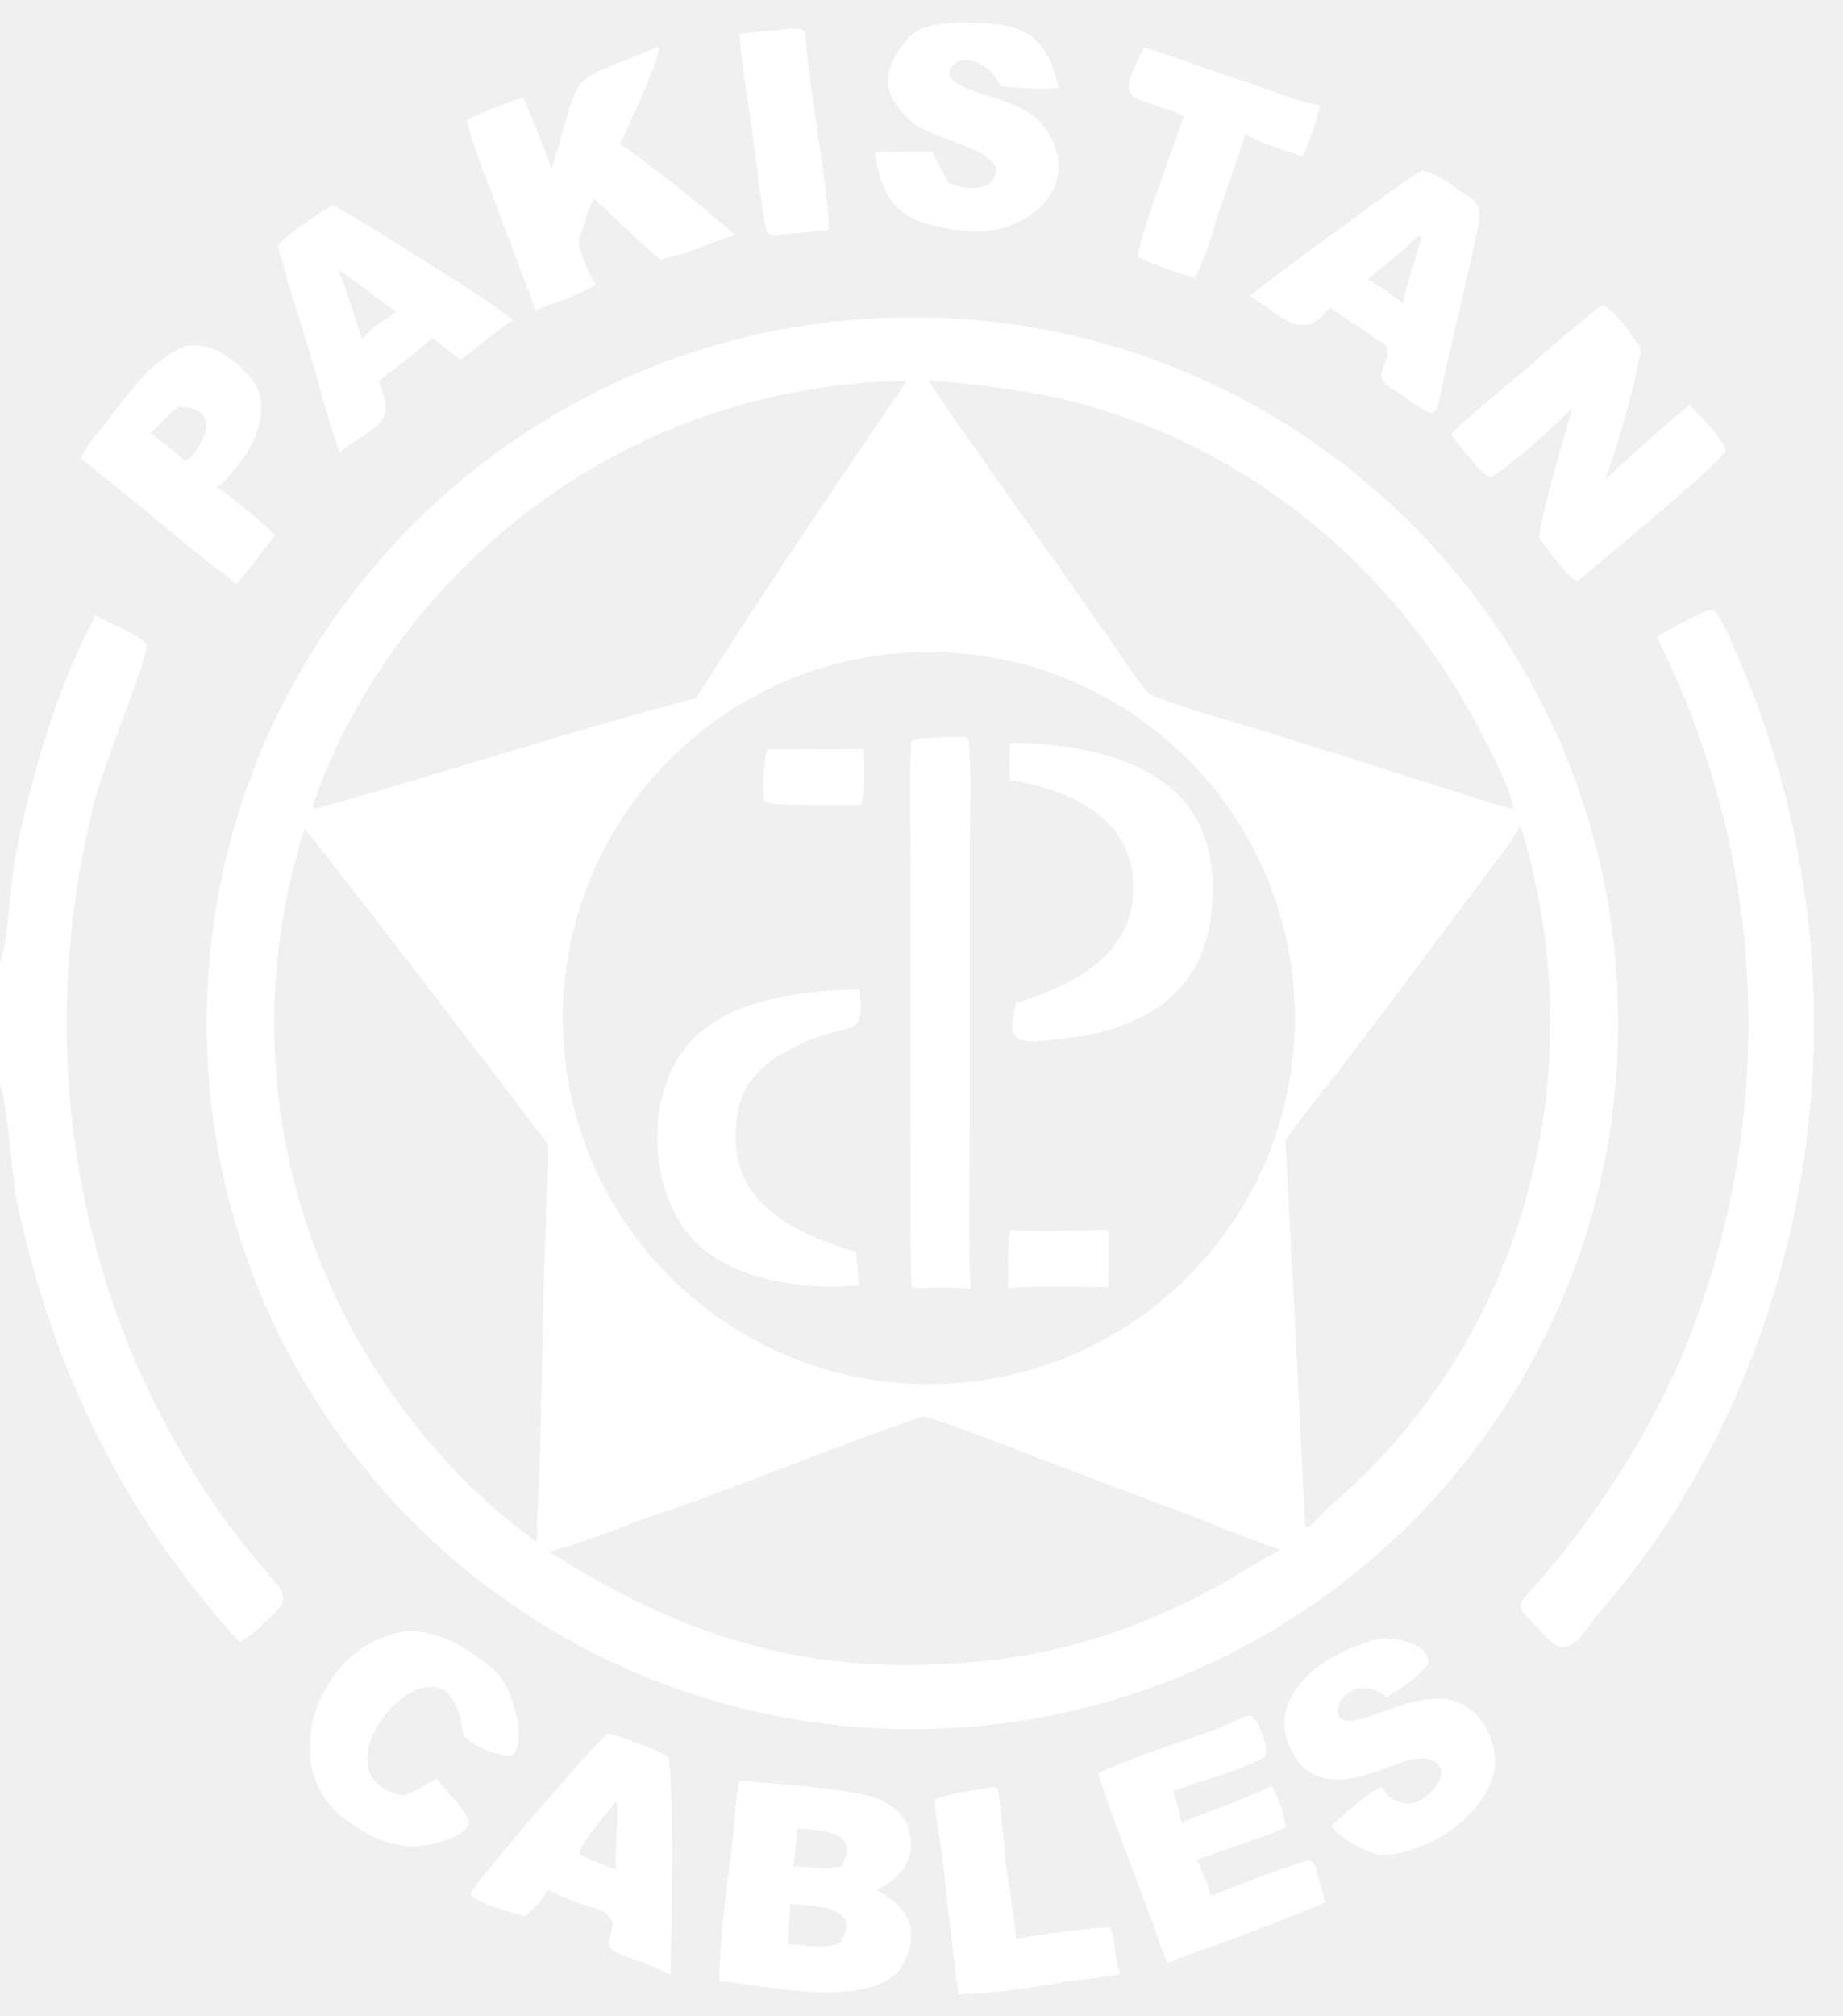
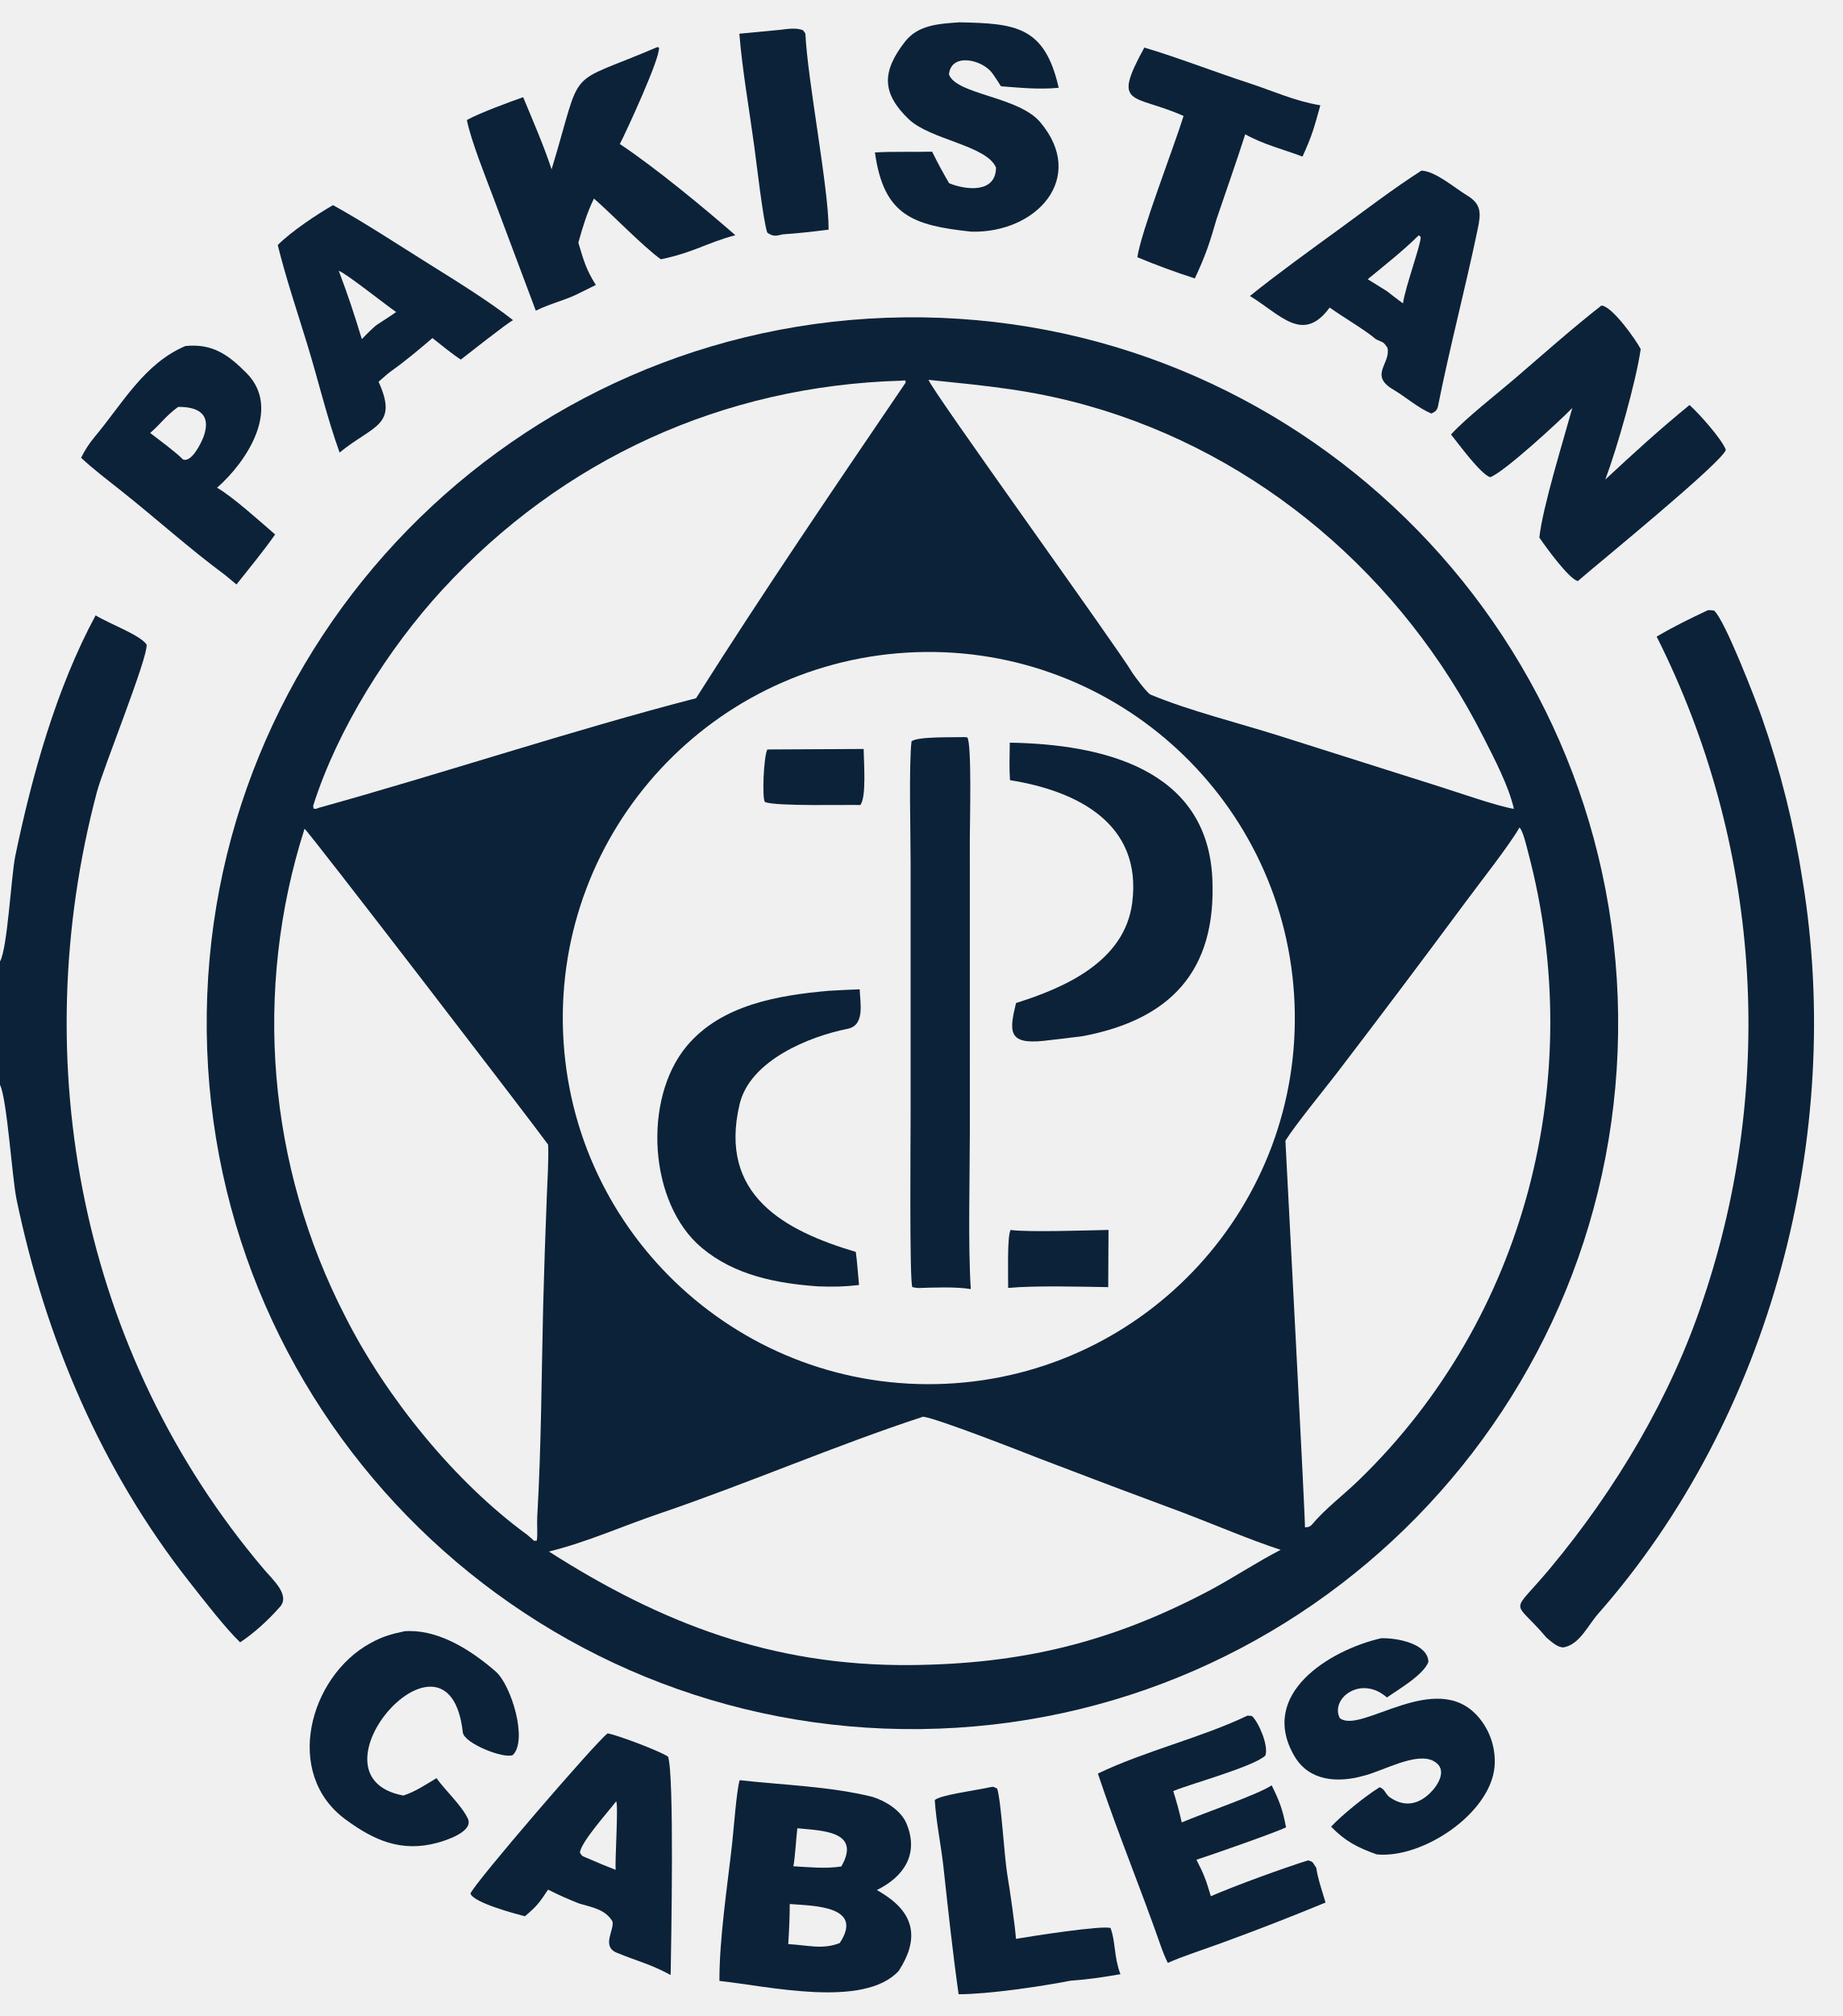
<svg xmlns="http://www.w3.org/2000/svg" width="64" height="70" viewBox="0 0 64 70" fill="none">
  <g clip-path="url(#clip0_840_389)">
-     <path d="M31.414 11.019C44.949 10.867 56.045 21.716 56.198 35.251C56.351 48.786 45.503 59.883 31.968 60.037C18.431 60.191 7.333 49.342 7.18 35.805C7.027 22.268 17.877 11.171 31.414 11.019ZM32.84 48.048C39.823 47.728 45.238 41.83 44.96 34.845C44.683 27.86 38.818 22.41 31.831 22.645C24.785 22.882 19.277 28.809 19.556 35.854C19.836 42.899 25.797 48.371 32.84 48.048ZM19.035 39.742C18.424 38.898 10.714 28.865 10.577 28.775C8.785 34.384 9.293 40.476 11.99 45.71C13.393 48.492 15.785 51.456 18.318 53.297L18.552 53.502L18.645 53.493C18.679 53.219 18.642 52.939 18.659 52.66C18.8 50.212 18.806 47.762 18.865 45.312C18.898 44.073 18.939 42.833 18.989 41.594C19.006 41.089 19.064 40.207 19.035 39.742ZM32.248 13.189C32.34 13.529 38.775 22.435 39.326 23.358C39.383 23.455 39.844 24.072 39.961 24.12C41.325 24.685 43.03 25.106 44.426 25.548L49.998 27.313C50.581 27.495 52.022 28.001 52.579 28.085C52.394 27.28 51.894 26.333 51.514 25.583C48.712 20.044 43.759 15.767 37.76 14.08C35.807 13.531 34.25 13.397 32.248 13.189ZM44.478 53.814C43.425 53.471 42.172 52.935 41.119 52.534C39.447 51.915 37.779 51.286 36.114 50.648C35.542 50.424 32.525 49.24 32.059 49.191C29.001 50.193 25.96 51.515 22.902 52.554C21.605 52.994 20.414 53.538 19.065 53.873C22.99 56.381 26.843 57.846 31.583 57.815C35.429 57.787 38.555 57.045 41.969 55.245C42.809 54.802 43.673 54.224 44.478 53.814ZM52.773 28.732C52.401 29.377 51.392 30.652 50.9 31.32C49.425 33.312 47.934 35.293 46.428 37.262C46.009 37.807 44.973 39.076 44.643 39.607C44.683 40.45 45.356 53.09 45.32 53.032C45.433 53.023 45.457 53.03 45.546 52.958C46.028 52.381 46.648 51.922 47.194 51.393C53.007 45.762 55.133 37.385 53.077 29.61C53.028 29.424 52.897 28.849 52.773 28.732ZM11.047 28.056C15.37 26.857 19.88 25.354 24.174 24.244C26.543 20.503 28.975 16.932 31.459 13.277L31.437 13.207L31.286 13.219C25.121 13.397 19.533 15.936 15.351 20.49C13.496 22.51 11.723 25.306 10.878 27.973C10.881 28.008 10.884 28.042 10.887 28.076C11.003 28.085 10.954 28.102 11.047 28.056Z" fill="white" />
-     <path d="M33.509 25.594L33.596 25.604C33.755 25.847 33.682 28.612 33.682 29.104L33.683 39.283C33.683 40.846 33.616 43.251 33.716 44.76C33.194 44.673 32.419 44.706 31.89 44.723C31.85 44.724 31.734 44.7 31.687 44.693C31.581 44.529 31.626 39.319 31.626 38.715V29.963C31.626 29.014 31.562 26.527 31.658 25.74C31.878 25.565 33.127 25.608 33.509 25.594Z" fill="white" />
-     <path d="M35.07 25.787C38.263 25.84 41.931 26.683 42.105 30.507C42.252 33.732 40.634 35.404 37.603 35.978C37.157 36.033 36.692 36.093 36.248 36.14C34.994 36.274 35.052 35.799 35.287 34.827C36.98 34.296 39.054 33.388 39.321 31.356C39.684 28.582 37.387 27.457 35.077 27.089C35.048 26.681 35.065 26.202 35.07 25.787Z" fill="white" />
-     <path d="M28.793 34.402C29.147 34.381 29.502 34.364 29.857 34.351C29.878 34.86 30.04 35.602 29.435 35.723C28.102 35.989 26.047 36.82 25.687 38.339C24.938 41.504 27.259 42.737 29.722 43.469C29.77 43.818 29.8 44.26 29.834 44.618C29.303 44.68 28.953 44.683 28.422 44.666C26.986 44.567 25.521 44.286 24.378 43.331C22.52 41.778 22.322 38.156 23.846 36.328C25.046 34.886 27.032 34.557 28.793 34.402Z" fill="white" />
-     <path d="M35.099 42.706C35.676 42.793 37.805 42.719 38.499 42.706L38.489 44.692C37.482 44.678 35.982 44.632 35.014 44.72C35.017 44.365 34.972 42.926 35.099 42.706Z" fill="white" />
-     <path d="M26.652 26.023L29.996 26.006C29.996 26.425 30.102 27.692 29.876 27.953C29.486 27.935 26.944 28.005 26.573 27.849C26.457 27.8 26.52 26.243 26.652 26.023Z" fill="white" />
-     <path d="M59.311 21.19C59.378 21.179 59.458 21.192 59.528 21.199C59.894 21.5 60.972 24.289 61.196 24.931C61.834 26.756 62.305 28.637 62.601 30.548C64.058 39.41 61.515 49.207 55.494 56.046C55.139 56.45 54.857 57.11 54.291 57.203C54.069 57.189 53.892 57.01 53.713 56.866C52.521 55.455 52.427 56.145 53.836 54.456C56.112 51.727 58.04 48.496 59.154 45.114C61.71 37.536 61.128 29.251 57.537 22.105C58.088 21.776 58.73 21.461 59.311 21.19Z" fill="white" />
-     <path d="M25.689 61.812C27.184 61.98 28.843 62.027 30.306 62.393C30.759 62.534 31.294 62.864 31.483 63.318C31.924 64.38 31.391 65.164 30.454 65.627C30.538 65.674 30.619 65.723 30.699 65.775C31.8 66.481 31.905 67.37 31.21 68.438C29.991 69.745 26.677 68.962 24.986 68.782C24.981 67.303 25.266 65.467 25.429 63.997C25.482 63.516 25.582 62.156 25.689 61.812ZM27.376 67.504C28.043 67.538 28.566 67.704 29.163 67.467C30.031 66.162 28.215 66.176 27.428 66.112C27.427 66.597 27.406 67.02 27.376 67.504ZM27.553 64.801C28.091 64.833 28.692 64.892 29.219 64.808C29.939 63.556 28.496 63.566 27.692 63.481C27.651 63.816 27.611 64.537 27.553 64.801Z" fill="white" />
-     <path d="M55.619 10.608C55.99 10.633 56.811 11.789 56.982 12.121C56.825 13.23 56.16 15.571 55.753 16.65C56.748 15.725 57.623 14.925 58.678 14.063C59.002 14.354 59.788 15.229 59.939 15.617C59.839 16.037 55.396 19.652 54.796 20.178C54.468 20.077 53.689 18.996 53.462 18.665C53.572 17.624 54.3 15.277 54.608 14.164C54.193 14.596 52.202 16.429 51.75 16.57C51.408 16.445 50.66 15.418 50.395 15.086C50.912 14.515 52.002 13.668 52.627 13.131C53.599 12.296 54.615 11.391 55.619 10.608Z" fill="white" />
-     <path d="M22.829 1.635L22.885 1.652C22.946 1.98 21.759 4.554 21.527 5.001C22.753 5.815 24.438 7.207 25.539 8.166C24.548 8.43 24.087 8.77 22.951 9.003C22.315 8.543 21.284 7.466 20.628 6.894C20.384 7.392 20.235 7.893 20.086 8.425C20.263 9.021 20.359 9.37 20.694 9.894L20.102 10.187C19.641 10.424 19.131 10.529 18.609 10.788L17.148 6.896C16.877 6.175 16.356 4.88 16.215 4.168C16.586 3.951 17.762 3.514 18.17 3.375C18.499 4.169 18.893 5.074 19.157 5.881C20.287 2.159 19.552 3.04 22.829 1.635Z" fill="white" />
-     <path d="M49.368 5.924C49.866 5.949 50.527 6.531 50.947 6.783C51.456 7.087 51.435 7.406 51.324 7.94C50.895 10.001 50.353 12.04 49.942 14.104C49.911 14.259 49.833 14.301 49.711 14.359C49.245 14.163 48.803 13.77 48.384 13.524C47.533 13.024 48.318 12.617 48.186 12.072C48.033 11.852 48.056 11.91 47.786 11.779C47.425 11.465 46.643 11.011 46.18 10.679C45.248 11.944 44.486 10.933 43.41 10.277C44.386 9.494 45.457 8.722 46.471 7.984C47.394 7.312 48.41 6.535 49.368 5.924ZM47.501 9.695L48.164 10.107C48.344 10.245 48.543 10.404 48.726 10.533C48.806 9.958 49.362 8.454 49.341 8.227L49.276 8.168C48.731 8.707 48.096 9.207 47.501 9.695Z" fill="white" />
-     <path d="M43.321 59.572C43.353 59.567 43.444 59.58 43.482 59.584C43.723 59.814 44.064 60.619 43.947 60.956C43.565 61.33 41.392 61.928 40.801 62.169L40.748 62.191C40.87 62.582 40.952 62.88 41.042 63.279C41.761 62.971 43.733 62.294 44.165 61.99C44.45 62.568 44.542 62.822 44.665 63.447C44.349 63.614 41.948 64.45 41.553 64.574C41.811 65.073 41.897 65.305 42.052 65.841C42.895 65.475 44.579 64.861 45.432 64.596C45.621 64.65 45.575 64.654 45.714 64.854C45.76 65.198 45.932 65.712 46.037 66.06C44.87 66.542 43.694 67.001 42.508 67.434C41.943 67.645 41.069 67.925 40.558 68.156C40.462 67.959 40.38 67.756 40.308 67.549C39.61 65.55 38.797 63.59 38.13 61.582C39.765 60.796 41.728 60.336 43.321 59.572Z" fill="white" />
-     <path d="M11.566 7.123C12.675 7.737 13.82 8.492 14.904 9.169C15.811 9.735 16.997 10.469 17.818 11.116C17.595 11.232 16.28 12.274 16.005 12.485C15.724 12.309 15.294 11.954 15.019 11.738C14.501 12.18 14.091 12.527 13.534 12.925C13.452 12.984 13.234 13.182 13.148 13.256C13.848 14.794 12.95 14.764 11.795 15.713C11.362 14.518 11.051 13.197 10.678 11.979C10.324 10.821 9.939 9.688 9.646 8.509C10.09 8.056 11.02 7.432 11.566 7.123ZM12.566 11.775C12.711 11.63 12.991 11.329 13.153 11.236C13.347 11.108 13.572 10.967 13.758 10.834C13.36 10.56 12.035 9.502 11.765 9.401C12.086 10.252 12.302 10.901 12.566 11.775Z" fill="white" />
-     <path d="M21.103 60.187C21.433 60.24 22.916 60.8 23.2 60.993C23.424 61.601 23.31 67.484 23.292 68.577C22.569 68.187 22.162 68.108 21.423 67.804C20.868 67.576 21.357 66.996 21.268 66.709C21.012 66.294 20.581 66.233 20.113 66.094C19.712 65.934 19.421 65.807 19.035 65.612C18.731 66.073 18.638 66.194 18.23 66.537C17.889 66.449 16.453 66.069 16.34 65.751C16.415 65.456 20.713 60.464 21.103 60.187ZM20.456 64.543C20.772 64.681 21.057 64.802 21.381 64.925C21.356 64.573 21.483 62.631 21.399 62.547C21.104 62.932 20.208 63.924 20.14 64.316C20.214 64.478 20.255 64.451 20.456 64.543Z" fill="white" />
-     <path d="M47.964 56.884C48.485 56.864 49.592 57.059 49.609 57.708C49.428 58.162 48.598 58.641 48.168 58.94C47.272 58.149 46.195 58.97 46.528 59.653C47.244 60.247 49.878 57.911 51.347 59.62C51.753 60.094 51.955 60.709 51.908 61.331C51.77 62.969 49.406 64.544 47.813 64.389C47.147 64.151 46.719 63.931 46.229 63.426C46.612 63.015 47.435 62.351 47.917 62.056C48.098 62.126 48.111 62.277 48.247 62.391C48.742 62.748 49.23 62.679 49.658 62.267C49.957 61.979 50.294 61.427 49.795 61.151C49.184 60.813 48.002 61.511 47.343 61.663C46.472 61.907 45.472 61.856 44.958 60.98C43.687 58.817 46.181 57.295 47.964 56.884Z" fill="white" />
-     <path d="M33.321 0.775C35.278 0.814 36.284 0.911 36.769 3.048C36.074 3.115 35.457 3.047 34.764 2.996C34.671 2.847 34.575 2.701 34.475 2.557C34.127 2.062 33.026 1.816 32.958 2.586C33.219 3.288 35.365 3.343 36.126 4.241C37.758 6.17 36.005 8.101 33.735 8.044C31.706 7.827 30.689 7.485 30.387 5.293C31.028 5.256 31.718 5.284 32.373 5.266C32.569 5.665 32.739 5.978 32.963 6.361C33.555 6.605 34.587 6.715 34.592 5.818C34.261 5.043 32.304 4.855 31.556 4.134C30.622 3.233 30.62 2.491 31.43 1.448C31.888 0.859 32.622 0.824 33.321 0.775Z" fill="white" />
-     <path d="M6.442 12.014C7.38 11.923 7.927 12.314 8.561 12.953C9.782 14.181 8.572 16.032 7.538 16.935C8.046 17.217 9.078 18.145 9.555 18.558C9.158 19.127 8.649 19.744 8.213 20.294L7.812 19.962C6.581 19.053 5.423 18.005 4.223 17.053C3.744 16.673 3.265 16.311 2.816 15.895C2.933 15.653 3.101 15.392 3.274 15.186C4.243 14.035 5.002 12.62 6.442 12.014ZM5.215 15.033C5.505 15.257 6.12 15.708 6.351 15.95C6.642 16.085 6.988 15.39 7.073 15.155C7.351 14.381 6.885 14.122 6.187 14.128C5.716 14.478 5.597 14.706 5.215 15.033Z" fill="white" />
-     <path d="M14.062 56.638C14.113 56.635 14.165 56.633 14.216 56.633C15.324 56.627 16.406 57.334 17.216 58.039C17.754 58.507 18.338 60.416 17.812 60.938C17.5 61.083 16.116 60.531 16.074 60.154C15.592 55.812 10.436 61.675 14.007 62.345C14.414 62.217 14.79 61.964 15.159 61.742C15.479 62.185 16.029 62.683 16.248 63.145C16.466 63.607 15.435 63.919 15.196 63.984C13.932 64.329 12.978 63.895 11.996 63.172C9.832 61.579 10.745 58.228 12.848 57.063C13.281 56.823 13.574 56.741 14.062 56.638Z" fill="white" />
-     <path d="M39.743 1.652C40.923 2.002 42.203 2.504 43.385 2.888C44.222 3.161 44.975 3.513 45.856 3.656C45.641 4.428 45.574 4.697 45.236 5.437C44.564 5.182 43.877 5.018 43.247 4.662C42.935 5.64 42.58 6.634 42.25 7.611C42.006 8.461 41.871 8.862 41.497 9.668C40.822 9.45 40.155 9.204 39.5 8.932C39.641 8.006 40.753 5.158 41.106 4.027C39.356 3.244 38.593 3.746 39.743 1.652Z" fill="white" />
-     <path d="M34.286 62.076C34.527 62.037 34.449 62.017 34.632 62.104C34.774 62.539 34.876 64.461 34.989 65.125C35.064 65.559 35.262 66.925 35.284 67.322C35.758 67.238 38.291 66.842 38.569 66.946C38.745 67.41 38.685 67.93 38.903 68.521L38.914 68.549C38.288 68.654 37.819 68.729 37.181 68.774C36.135 68.977 34.34 69.242 33.293 69.245C33.084 67.768 32.93 66.322 32.768 64.841C32.682 64.055 32.515 63.292 32.465 62.504C32.616 62.335 33.926 62.157 34.286 62.076Z" fill="white" />
-     <path d="M27.082 1.037C27.337 1.007 27.67 0.948 27.894 1.056C27.903 1.068 27.971 1.164 27.971 1.164C28.043 2.761 28.788 6.586 28.778 7.974C28.229 8.043 27.74 8.1 27.189 8.137C26.937 8.196 26.853 8.22 26.648 8.077C26.515 7.735 26.263 5.579 26.2 5.111C26.026 3.822 25.783 2.457 25.678 1.17L27.082 1.037Z" fill="white" />
-     <path d="M3.321 21.366C3.817 21.671 4.842 22.035 5.091 22.377C5.153 22.808 3.588 26.659 3.366 27.497C0.871 36.908 2.823 47.018 9.169 54.492C9.496 54.877 10.122 55.42 9.685 55.835C9.321 56.252 8.797 56.727 8.34 57.025C7.843 56.555 7.018 55.486 6.582 54.932C3.526 51.047 1.583 46.481 0.577 41.658C0.417 40.889 0.246 38.157 0 37.668V33.384C0.261 32.934 0.388 30.411 0.531 29.722C1.113 26.918 1.955 23.9 3.321 21.366Z" fill="white" />
+     <path d="M31.414 11.019C44.949 10.867 56.045 21.716 56.198 35.251C56.351 48.786 45.503 59.883 31.968 60.037C18.431 60.191 7.333 49.342 7.18 35.805C7.027 22.268 17.877 11.171 31.414 11.019ZM32.84 48.048C39.823 47.728 45.238 41.83 44.96 34.845C44.683 27.86 38.818 22.41 31.831 22.645C24.785 22.882 19.277 28.809 19.556 35.854C19.836 42.899 25.797 48.371 32.84 48.048ZM19.035 39.742C18.424 38.898 10.714 28.865 10.577 28.775C8.785 34.384 9.293 40.476 11.99 45.71C13.393 48.492 15.785 51.456 18.318 53.297L18.552 53.502L18.645 53.493C18.679 53.219 18.642 52.939 18.659 52.66C18.8 50.212 18.806 47.762 18.865 45.312C18.898 44.073 18.939 42.833 18.989 41.594C19.006 41.089 19.064 40.207 19.035 39.742ZM32.248 13.189C32.34 13.529 38.775 22.435 39.326 23.358C39.383 23.455 39.844 24.072 39.961 24.12C41.325 24.685 43.03 25.106 44.426 25.548L49.998 27.313C50.581 27.495 52.022 28.001 52.579 28.085C52.394 27.28 51.894 26.333 51.514 25.583C48.712 20.044 43.759 15.767 37.76 14.08C35.807 13.531 34.25 13.397 32.248 13.189ZM44.478 53.814C43.425 53.471 42.172 52.935 41.119 52.534C39.447 51.915 37.779 51.286 36.114 50.648C35.542 50.424 32.525 49.24 32.059 49.191C29.001 50.193 25.96 51.515 22.902 52.554C21.605 52.994 20.414 53.538 19.065 53.873C22.99 56.381 26.843 57.846 31.583 57.815C35.429 57.787 38.555 57.045 41.969 55.245C42.809 54.802 43.673 54.224 44.478 53.814ZM52.773 28.732C52.401 29.377 51.392 30.652 50.9 31.32C49.425 33.312 47.934 35.293 46.428 37.262C46.009 37.807 44.973 39.076 44.643 39.607C44.683 40.45 45.356 53.09 45.32 53.032C45.433 53.023 45.457 53.03 45.546 52.958C46.028 52.381 46.648 51.922 47.194 51.393C53.007 45.762 55.133 37.385 53.077 29.61C53.028 29.424 52.897 28.849 52.773 28.732ZM11.047 28.056C15.37 26.857 19.88 25.354 24.174 24.244C26.543 20.503 28.975 16.932 31.459 13.277L31.437 13.207L31.286 13.219C25.121 13.397 19.533 15.936 15.351 20.49C13.496 22.51 11.723 25.306 10.878 27.973C10.881 28.008 10.884 28.042 10.887 28.076C11.003 28.085 10.954 28.102 11.047 28.056Z" fill="#0c2238" />
+     <path d="M33.509 25.594L33.596 25.604C33.755 25.847 33.682 28.612 33.682 29.104L33.683 39.283C33.683 40.846 33.616 43.251 33.716 44.76C33.194 44.673 32.419 44.706 31.89 44.723C31.85 44.724 31.734 44.7 31.687 44.693C31.581 44.529 31.626 39.319 31.626 38.715V29.963C31.626 29.014 31.562 26.527 31.658 25.74C31.878 25.565 33.127 25.608 33.509 25.594Z" fill="#0c2238" />
+     <path d="M35.07 25.787C38.263 25.84 41.931 26.683 42.105 30.507C42.252 33.732 40.634 35.404 37.603 35.978C37.157 36.033 36.692 36.093 36.248 36.14C34.994 36.274 35.052 35.799 35.287 34.827C36.98 34.296 39.054 33.388 39.321 31.356C39.684 28.582 37.387 27.457 35.077 27.089C35.048 26.681 35.065 26.202 35.07 25.787Z" fill="#0c2238" />
+     <path d="M28.793 34.402C29.147 34.381 29.502 34.364 29.857 34.351C29.878 34.86 30.04 35.602 29.435 35.723C28.102 35.989 26.047 36.82 25.687 38.339C24.938 41.504 27.259 42.737 29.722 43.469C29.77 43.818 29.8 44.26 29.834 44.618C29.303 44.68 28.953 44.683 28.422 44.666C26.986 44.567 25.521 44.286 24.378 43.331C22.52 41.778 22.322 38.156 23.846 36.328C25.046 34.886 27.032 34.557 28.793 34.402Z" fill="#0c2238" />
+     <path d="M35.099 42.706C35.676 42.793 37.805 42.719 38.499 42.706L38.489 44.692C37.482 44.678 35.982 44.632 35.014 44.72C35.017 44.365 34.972 42.926 35.099 42.706Z" fill="#0c2238" />
+     <path d="M26.652 26.023L29.996 26.006C29.996 26.425 30.102 27.692 29.876 27.953C29.486 27.935 26.944 28.005 26.573 27.849C26.457 27.8 26.52 26.243 26.652 26.023Z" fill="#0c2238" />
+     <path d="M59.311 21.19C59.378 21.179 59.458 21.192 59.528 21.199C59.894 21.5 60.972 24.289 61.196 24.931C61.834 26.756 62.305 28.637 62.601 30.548C64.058 39.41 61.515 49.207 55.494 56.046C55.139 56.45 54.857 57.11 54.291 57.203C54.069 57.189 53.892 57.01 53.713 56.866C52.521 55.455 52.427 56.145 53.836 54.456C56.112 51.727 58.04 48.496 59.154 45.114C61.71 37.536 61.128 29.251 57.537 22.105C58.088 21.776 58.73 21.461 59.311 21.19Z" fill="#0c2238" />
+     <path d="M25.689 61.812C27.184 61.98 28.843 62.027 30.306 62.393C30.759 62.534 31.294 62.864 31.483 63.318C31.924 64.38 31.391 65.164 30.454 65.627C30.538 65.674 30.619 65.723 30.699 65.775C31.8 66.481 31.905 67.37 31.21 68.438C29.991 69.745 26.677 68.962 24.986 68.782C24.981 67.303 25.266 65.467 25.429 63.997C25.482 63.516 25.582 62.156 25.689 61.812ZM27.376 67.504C28.043 67.538 28.566 67.704 29.163 67.467C30.031 66.162 28.215 66.176 27.428 66.112C27.427 66.597 27.406 67.02 27.376 67.504ZM27.553 64.801C28.091 64.833 28.692 64.892 29.219 64.808C29.939 63.556 28.496 63.566 27.692 63.481C27.651 63.816 27.611 64.537 27.553 64.801Z" fill="#0c2238" />
+     <path d="M55.619 10.608C55.99 10.633 56.811 11.789 56.982 12.121C56.825 13.23 56.16 15.571 55.753 16.65C56.748 15.725 57.623 14.925 58.678 14.063C59.002 14.354 59.788 15.229 59.939 15.617C59.839 16.037 55.396 19.652 54.796 20.178C54.468 20.077 53.689 18.996 53.462 18.665C53.572 17.624 54.3 15.277 54.608 14.164C54.193 14.596 52.202 16.429 51.75 16.57C51.408 16.445 50.66 15.418 50.395 15.086C50.912 14.515 52.002 13.668 52.627 13.131C53.599 12.296 54.615 11.391 55.619 10.608Z" fill="#0c2238" />
+     <path d="M22.829 1.635L22.885 1.652C22.946 1.98 21.759 4.554 21.527 5.001C22.753 5.815 24.438 7.207 25.539 8.166C24.548 8.43 24.087 8.77 22.951 9.003C22.315 8.543 21.284 7.466 20.628 6.894C20.384 7.392 20.235 7.893 20.086 8.425C20.263 9.021 20.359 9.37 20.694 9.894L20.102 10.187C19.641 10.424 19.131 10.529 18.609 10.788L17.148 6.896C16.877 6.175 16.356 4.88 16.215 4.168C16.586 3.951 17.762 3.514 18.17 3.375C18.499 4.169 18.893 5.074 19.157 5.881C20.287 2.159 19.552 3.04 22.829 1.635Z" fill="#0c2238" />
+     <path d="M49.368 5.924C49.866 5.949 50.527 6.531 50.947 6.783C51.456 7.087 51.435 7.406 51.324 7.94C50.895 10.001 50.353 12.04 49.942 14.104C49.911 14.259 49.833 14.301 49.711 14.359C49.245 14.163 48.803 13.77 48.384 13.524C47.533 13.024 48.318 12.617 48.186 12.072C48.033 11.852 48.056 11.91 47.786 11.779C47.425 11.465 46.643 11.011 46.18 10.679C45.248 11.944 44.486 10.933 43.41 10.277C44.386 9.494 45.457 8.722 46.471 7.984C47.394 7.312 48.41 6.535 49.368 5.924ZM47.501 9.695L48.164 10.107C48.344 10.245 48.543 10.404 48.726 10.533C48.806 9.958 49.362 8.454 49.341 8.227L49.276 8.168C48.731 8.707 48.096 9.207 47.501 9.695Z" fill="#0c2238" />
+     <path d="M43.321 59.572C43.353 59.567 43.444 59.58 43.482 59.584C43.723 59.814 44.064 60.619 43.947 60.956C43.565 61.33 41.392 61.928 40.801 62.169L40.748 62.191C40.87 62.582 40.952 62.88 41.042 63.279C41.761 62.971 43.733 62.294 44.165 61.99C44.45 62.568 44.542 62.822 44.665 63.447C44.349 63.614 41.948 64.45 41.553 64.574C41.811 65.073 41.897 65.305 42.052 65.841C42.895 65.475 44.579 64.861 45.432 64.596C45.621 64.65 45.575 64.654 45.714 64.854C45.76 65.198 45.932 65.712 46.037 66.06C44.87 66.542 43.694 67.001 42.508 67.434C41.943 67.645 41.069 67.925 40.558 68.156C40.462 67.959 40.38 67.756 40.308 67.549C39.61 65.55 38.797 63.59 38.13 61.582C39.765 60.796 41.728 60.336 43.321 59.572Z" fill="#0c2238" />
+     <path d="M11.566 7.123C12.675 7.737 13.82 8.492 14.904 9.169C15.811 9.735 16.997 10.469 17.818 11.116C17.595 11.232 16.28 12.274 16.005 12.485C15.724 12.309 15.294 11.954 15.019 11.738C14.501 12.18 14.091 12.527 13.534 12.925C13.452 12.984 13.234 13.182 13.148 13.256C13.848 14.794 12.95 14.764 11.795 15.713C11.362 14.518 11.051 13.197 10.678 11.979C10.324 10.821 9.939 9.688 9.646 8.509C10.09 8.056 11.02 7.432 11.566 7.123ZM12.566 11.775C12.711 11.63 12.991 11.329 13.153 11.236C13.347 11.108 13.572 10.967 13.758 10.834C13.36 10.56 12.035 9.502 11.765 9.401C12.086 10.252 12.302 10.901 12.566 11.775Z" fill="#0c2238" />
+     <path d="M21.103 60.187C21.433 60.24 22.916 60.8 23.2 60.993C23.424 61.601 23.31 67.484 23.292 68.577C22.569 68.187 22.162 68.108 21.423 67.804C20.868 67.576 21.357 66.996 21.268 66.709C21.012 66.294 20.581 66.233 20.113 66.094C19.712 65.934 19.421 65.807 19.035 65.612C18.731 66.073 18.638 66.194 18.23 66.537C17.889 66.449 16.453 66.069 16.34 65.751C16.415 65.456 20.713 60.464 21.103 60.187ZM20.456 64.543C20.772 64.681 21.057 64.802 21.381 64.925C21.356 64.573 21.483 62.631 21.399 62.547C21.104 62.932 20.208 63.924 20.14 64.316C20.214 64.478 20.255 64.451 20.456 64.543Z" fill="#0c2238" />
+     <path d="M47.964 56.884C48.485 56.864 49.592 57.059 49.609 57.708C49.428 58.162 48.598 58.641 48.168 58.94C47.272 58.149 46.195 58.97 46.528 59.653C47.244 60.247 49.878 57.911 51.347 59.62C51.753 60.094 51.955 60.709 51.908 61.331C51.77 62.969 49.406 64.544 47.813 64.389C47.147 64.151 46.719 63.931 46.229 63.426C46.612 63.015 47.435 62.351 47.917 62.056C48.098 62.126 48.111 62.277 48.247 62.391C48.742 62.748 49.23 62.679 49.658 62.267C49.957 61.979 50.294 61.427 49.795 61.151C49.184 60.813 48.002 61.511 47.343 61.663C46.472 61.907 45.472 61.856 44.958 60.98C43.687 58.817 46.181 57.295 47.964 56.884Z" fill="#0c2238" />
+     <path d="M33.321 0.775C35.278 0.814 36.284 0.911 36.769 3.048C36.074 3.115 35.457 3.047 34.764 2.996C34.671 2.847 34.575 2.701 34.475 2.557C34.127 2.062 33.026 1.816 32.958 2.586C33.219 3.288 35.365 3.343 36.126 4.241C37.758 6.17 36.005 8.101 33.735 8.044C31.706 7.827 30.689 7.485 30.387 5.293C31.028 5.256 31.718 5.284 32.373 5.266C32.569 5.665 32.739 5.978 32.963 6.361C33.555 6.605 34.587 6.715 34.592 5.818C34.261 5.043 32.304 4.855 31.556 4.134C30.622 3.233 30.62 2.491 31.43 1.448C31.888 0.859 32.622 0.824 33.321 0.775Z" fill="#0c2238" />
+     <path d="M6.442 12.014C7.38 11.923 7.927 12.314 8.561 12.953C9.782 14.181 8.572 16.032 7.538 16.935C8.046 17.217 9.078 18.145 9.555 18.558C9.158 19.127 8.649 19.744 8.213 20.294L7.812 19.962C6.581 19.053 5.423 18.005 4.223 17.053C3.744 16.673 3.265 16.311 2.816 15.895C2.933 15.653 3.101 15.392 3.274 15.186C4.243 14.035 5.002 12.62 6.442 12.014ZM5.215 15.033C5.505 15.257 6.12 15.708 6.351 15.95C6.642 16.085 6.988 15.39 7.073 15.155C7.351 14.381 6.885 14.122 6.187 14.128C5.716 14.478 5.597 14.706 5.215 15.033Z" fill="#0c2238" />
+     <path d="M14.062 56.638C14.113 56.635 14.165 56.633 14.216 56.633C15.324 56.627 16.406 57.334 17.216 58.039C17.754 58.507 18.338 60.416 17.812 60.938C17.5 61.083 16.116 60.531 16.074 60.154C15.592 55.812 10.436 61.675 14.007 62.345C14.414 62.217 14.79 61.964 15.159 61.742C15.479 62.185 16.029 62.683 16.248 63.145C16.466 63.607 15.435 63.919 15.196 63.984C13.932 64.329 12.978 63.895 11.996 63.172C9.832 61.579 10.745 58.228 12.848 57.063C13.281 56.823 13.574 56.741 14.062 56.638Z" fill="#0c2238" />
+     <path d="M39.743 1.652C40.923 2.002 42.203 2.504 43.385 2.888C44.222 3.161 44.975 3.513 45.856 3.656C45.641 4.428 45.574 4.697 45.236 5.437C44.564 5.182 43.877 5.018 43.247 4.662C42.935 5.64 42.58 6.634 42.25 7.611C42.006 8.461 41.871 8.862 41.497 9.668C40.822 9.45 40.155 9.204 39.5 8.932C39.641 8.006 40.753 5.158 41.106 4.027C39.356 3.244 38.593 3.746 39.743 1.652Z" fill="#0c2238" />
+     <path d="M34.286 62.076C34.527 62.037 34.449 62.017 34.632 62.104C34.774 62.539 34.876 64.461 34.989 65.125C35.064 65.559 35.262 66.925 35.284 67.322C35.758 67.238 38.291 66.842 38.569 66.946C38.745 67.41 38.685 67.93 38.903 68.521L38.914 68.549C38.288 68.654 37.819 68.729 37.181 68.774C36.135 68.977 34.34 69.242 33.293 69.245C33.084 67.768 32.93 66.322 32.768 64.841C32.682 64.055 32.515 63.292 32.465 62.504C32.616 62.335 33.926 62.157 34.286 62.076Z" fill="#0c2238" />
+     <path d="M27.082 1.037C27.337 1.007 27.67 0.948 27.894 1.056C27.903 1.068 27.971 1.164 27.971 1.164C28.043 2.761 28.788 6.586 28.778 7.974C28.229 8.043 27.74 8.1 27.189 8.137C26.937 8.196 26.853 8.22 26.648 8.077C26.515 7.735 26.263 5.579 26.2 5.111C26.026 3.822 25.783 2.457 25.678 1.17L27.082 1.037Z" fill="#0c2238" />
+     <path d="M3.321 21.366C3.817 21.671 4.842 22.035 5.091 22.377C5.153 22.808 3.588 26.659 3.366 27.497C0.871 36.908 2.823 47.018 9.169 54.492C9.496 54.877 10.122 55.42 9.685 55.835C9.321 56.252 8.797 56.727 8.34 57.025C7.843 56.555 7.018 55.486 6.582 54.932C3.526 51.047 1.583 46.481 0.577 41.658C0.417 40.889 0.246 38.157 0 37.668V33.384C0.261 32.934 0.388 30.411 0.531 29.722C1.113 26.918 1.955 23.9 3.321 21.366Z" fill="#0c2238" />
  </g>
  <defs>
    <clipPath id="clip0_840_389">
-       <rect width="64" height="70" fill="white" />
+       <rect width="64" height="70" fill="#0c2238" />
    </clipPath>
  </defs>
</svg>
